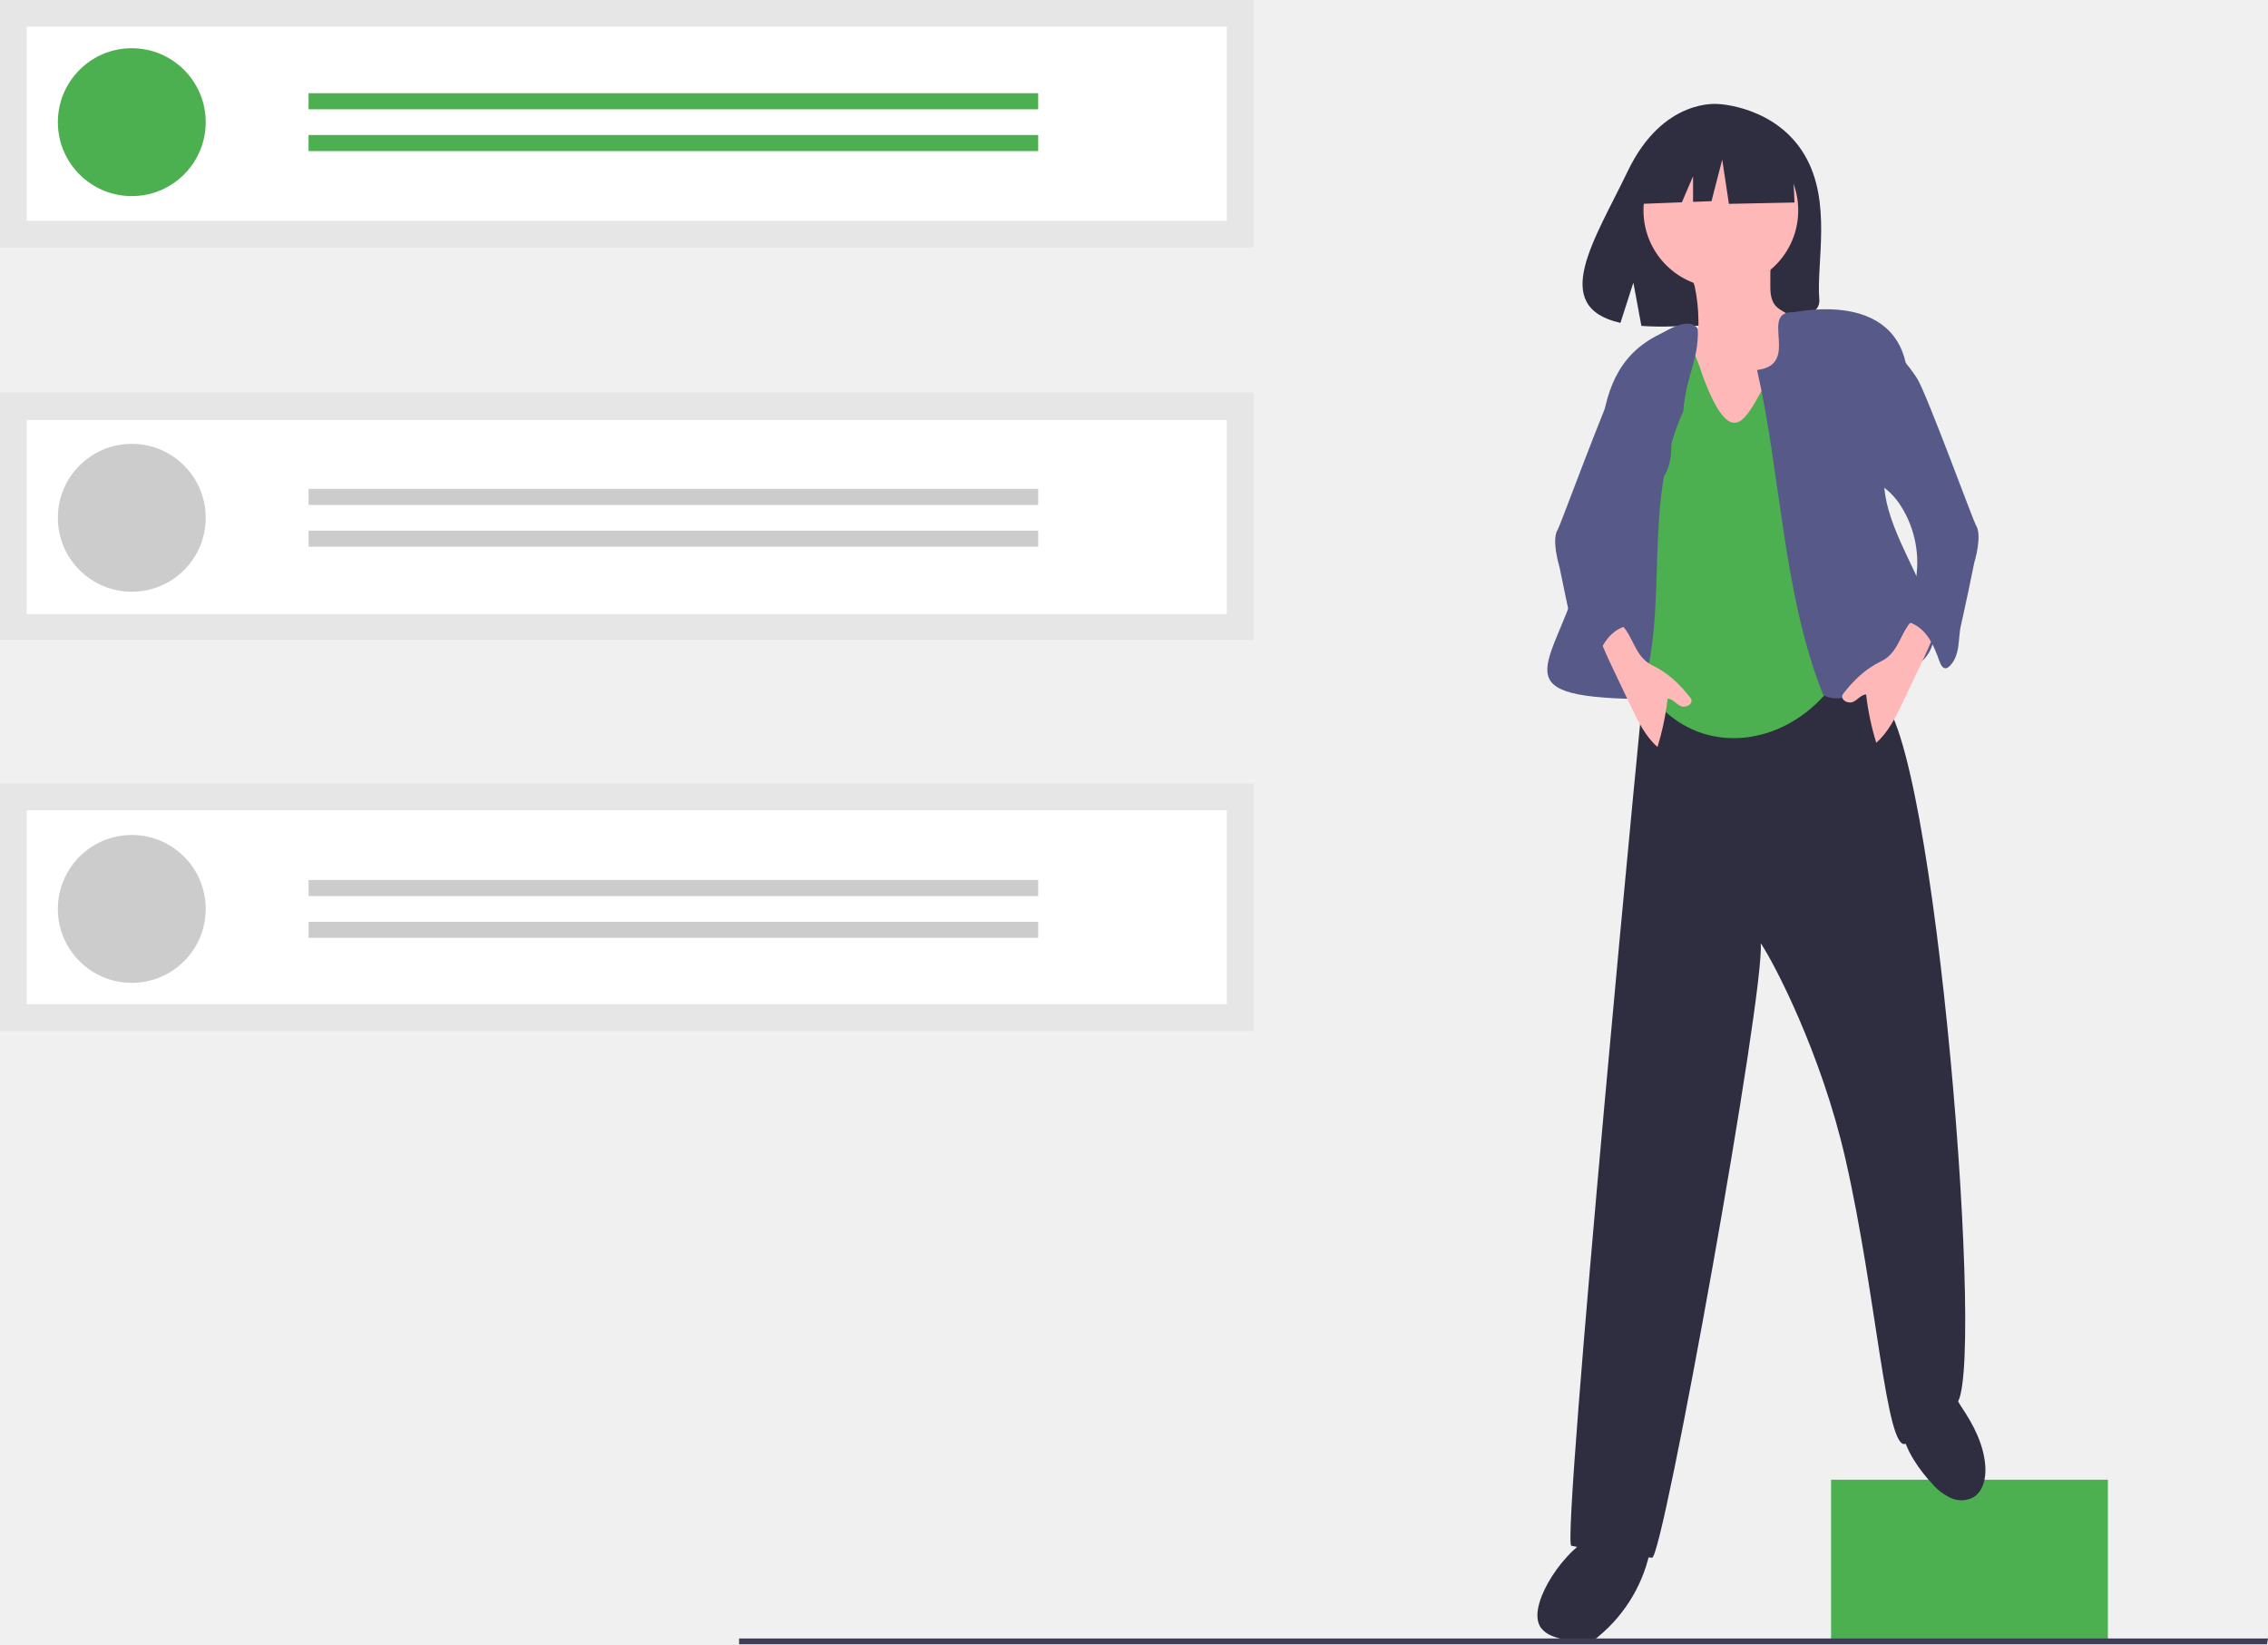
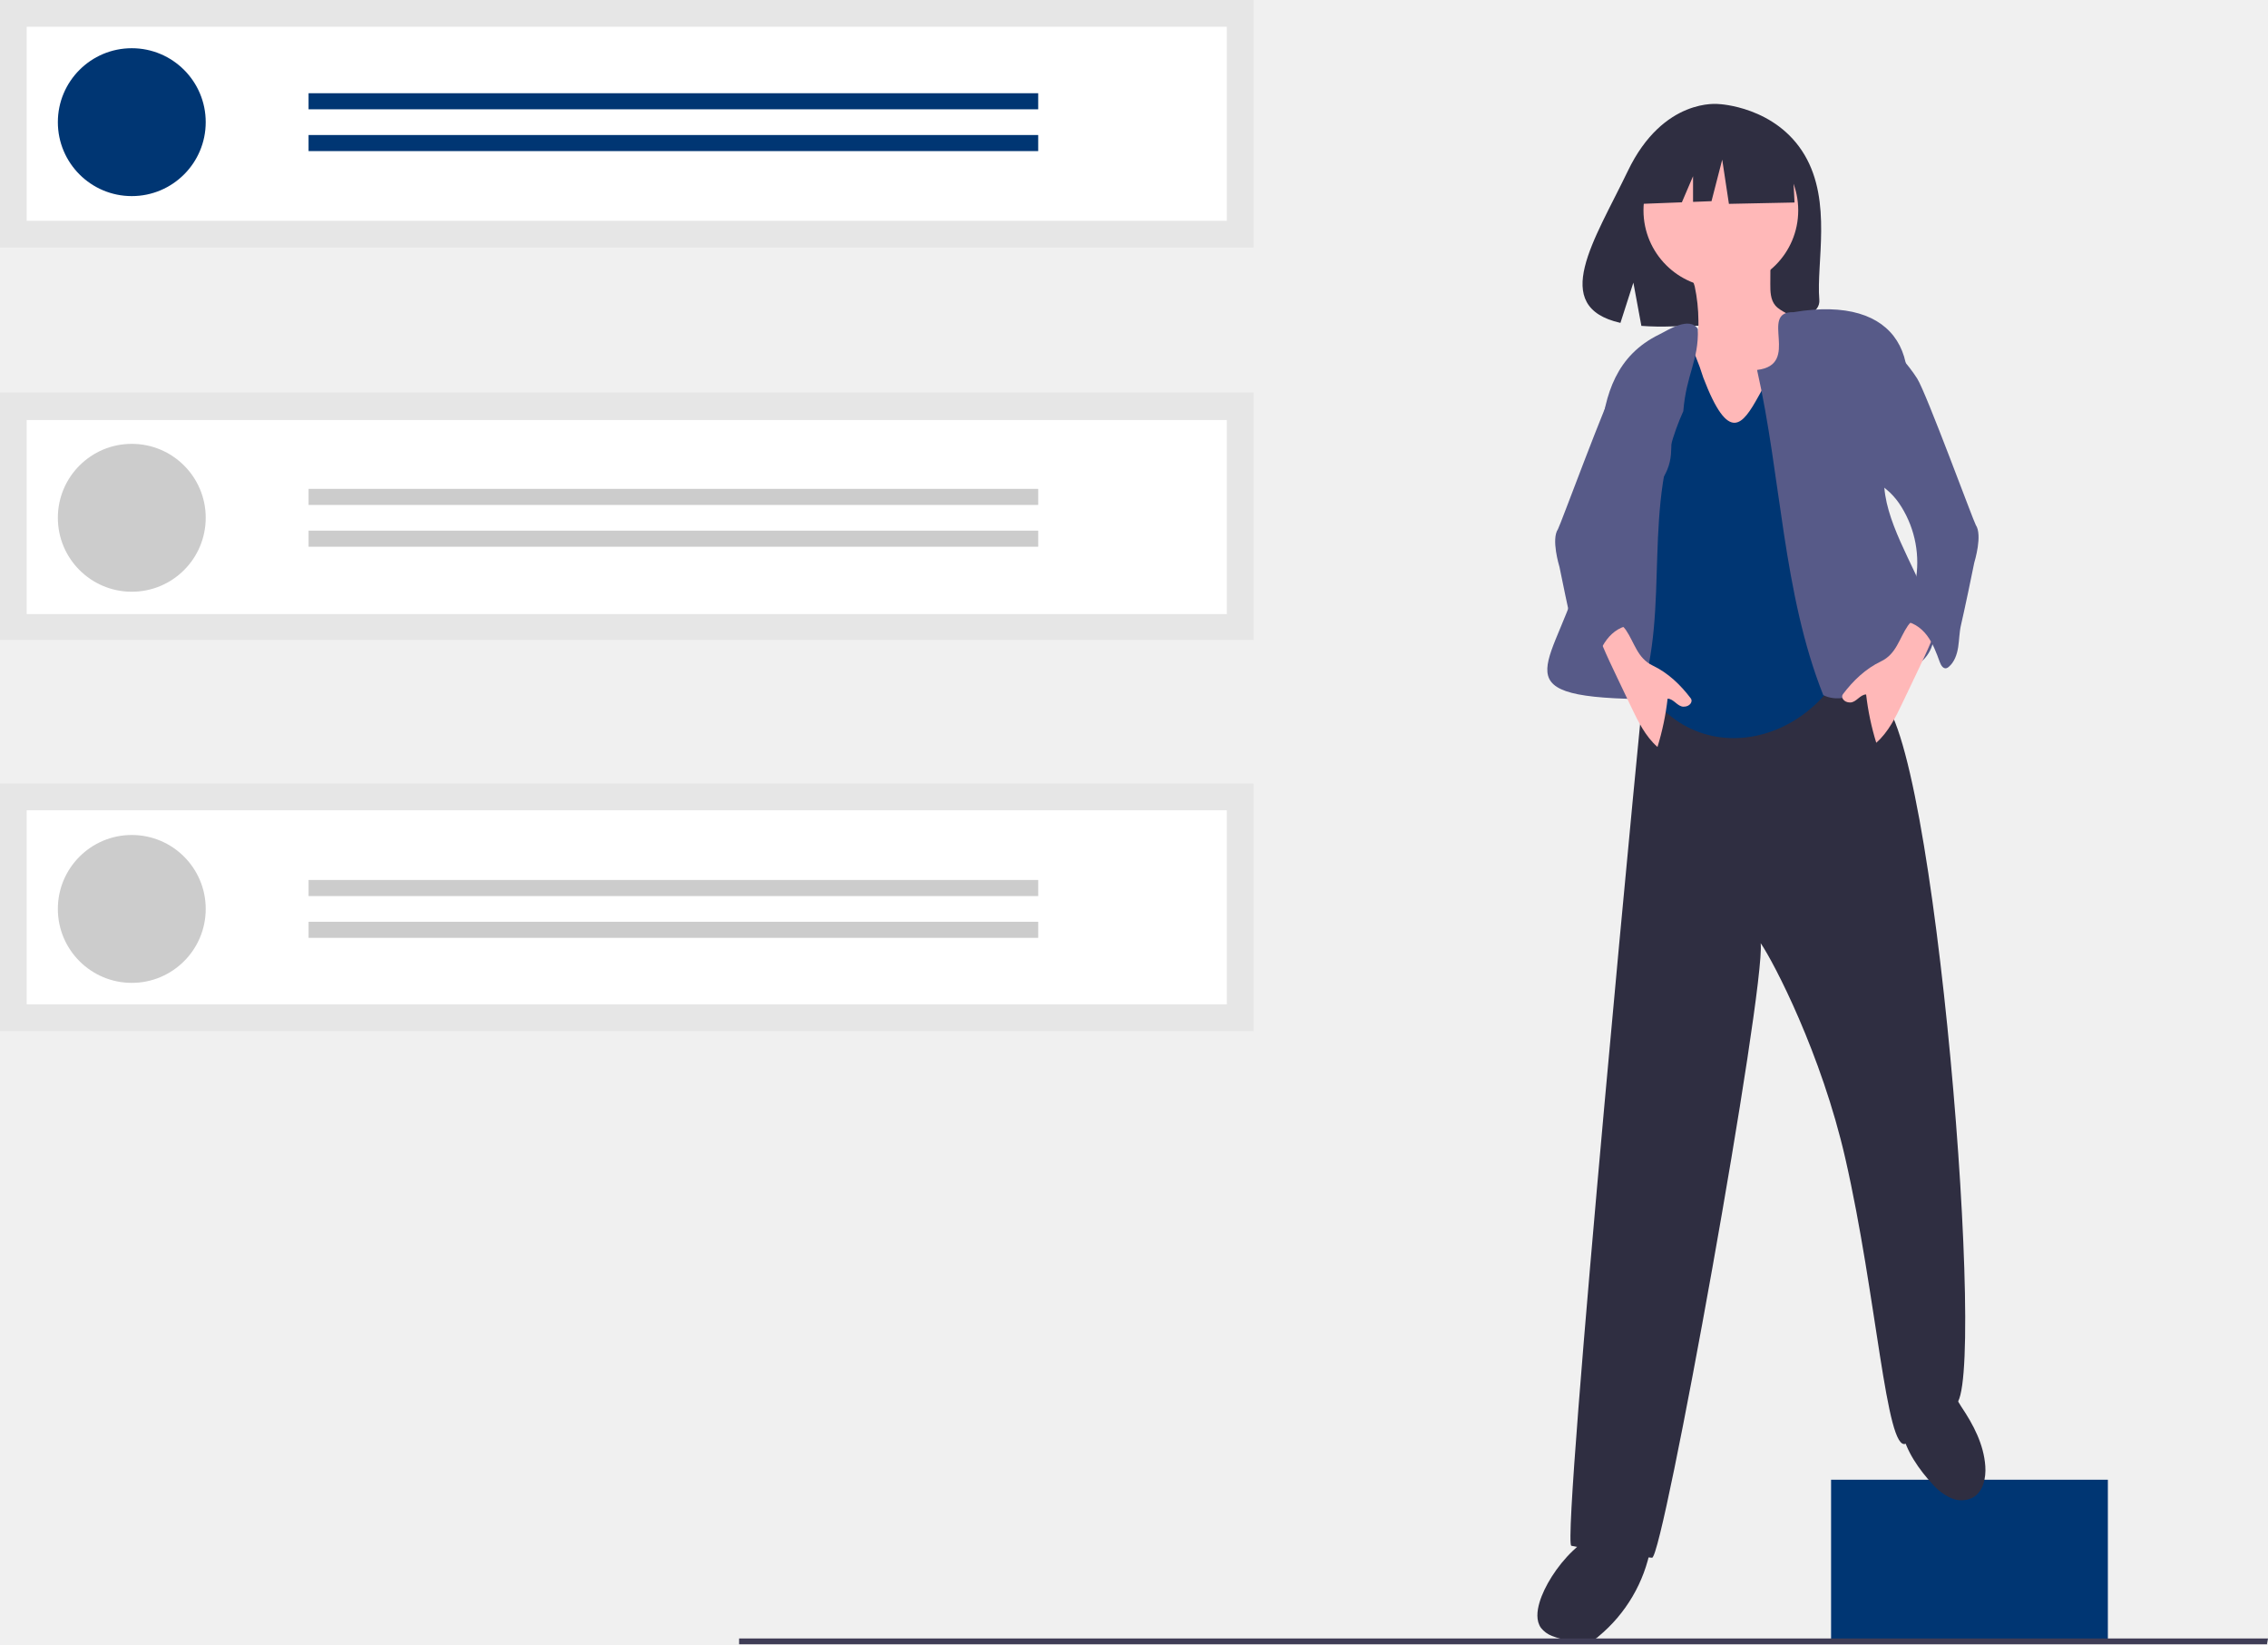
<svg xmlns="http://www.w3.org/2000/svg" data-name="Layer 1" width="852.182" height="617.73" viewBox="0 0 852.182 617.73">
-   <rect x="688.013" y="555.912" width="104" height="60" fill="#4caf50" />
+   <rect x="688.013" y="555.912" width="104" height="60" fill="#003673" />
  <path d="M752.362,743.166c-.933,3.175-1.366,6.878.572,9.561a9.656,9.656,0,0,0,4.086,2.993,29.112,29.112,0,0,0,12.985,1.905,6.132,6.132,0,0,0,4.593-1.764,56.586,56.586,0,0,0,19.575-33.393,3.166,3.166,0,0,0-.104-2.049,3.247,3.247,0,0,0-1.364-1.156,30.653,30.653,0,0,0-7.311-3.338C771.317,712.29,755.85,731.297,752.362,743.166Z" transform="translate(-173.909 -141.1352)" fill="#2f2e41" />
  <path d="M900.004,698.668a20.732,20.732,0,0,0,6.844,5.212,9.608,9.608,0,0,0,8.364-.142c3.873-2.205,4.97-7.328,4.661-11.774-.572-8.223-4.5-15.633-9.014-22.351-1.428-2.125-4.59-8.451-7.365-8.529-1.318-.037-6.248,4.742-7.587,5.652-4.894,3.323-8.283,5.701-7.265,12.08C889.778,685.93,895.216,693.545,900.004,698.668Z" transform="translate(-173.909 -141.1352)" fill="#2f2e41" />
  <path d="M857.099,358.558c-20.833-1.615-40.732-1.017-61.602-2.088-1.753-.09-.908,19.986-2.725,30.888-.934,5.603-32.348,333.837-28.449,334.502a259.062,259.062,0,0,0,30.331,4.492c4.134.364,42.663-213.506,40.817-230.887,5.045,7.399,22.812,41.559,31.796,80.854,11.854,51.846,15.343,110.489,22.712,107.199a44.138,44.138,0,0,1,18.611-14.72c12.178-4.53-7.558-253.924-28.41-265.389-.257-7.299-.524-14.778-3.275-21.544C873.023,372.322,865.368,364.702,857.099,358.558Z" transform="translate(-173.909 -141.1352)" fill="#2f2e41" />
  <polygon points="851.787 617.73 277.706 617.73 277.706 615.548 852.182 615.548 851.787 617.73" fill="#3f3d56" />
  <rect y="294.368" width="471.013" height="92.995" fill="#e6e6e6" />
  <rect y="147.426" width="471.013" height="92.995" fill="#e6e6e6" />
  <rect width="471.013" height="92.995" fill="#e6e6e6" />
  <path d="M183.95,224.089H634.881V151.176H183.95Z" transform="translate(-173.909 -141.1352)" fill="#fff" />
  <path d="M183.95,371.839H634.881v-72.912H183.95Z" transform="translate(-173.909 -141.1352)" fill="#fff" />
  <path d="M183.95,518.457H634.881V445.545H183.95Z" transform="translate(-173.909 -141.1352)" fill="#fff" />
-   <circle cx="49.517" cy="45.894" r="27.778" fill="#4caf50" />
-   <rect x="115.942" y="35.024" width="274.154" height="6.039" fill="#4caf50" />
-   <rect x="115.942" y="50.724" width="274.154" height="6.039" fill="#4caf50" />
+   <circle cx="49.517" cy="45.894" r="27.778" fill="#003673" />
+   <rect x="115.942" y="35.024" width="274.154" height="6.039" fill="#003673" />
+   <rect x="115.942" y="50.724" width="274.154" height="6.039" fill="#003673" />
  <circle cx="49.517" cy="194.527" r="27.778" fill="#ccc" />
  <rect x="115.942" y="183.658" width="274.154" height="6.039" fill="#ccc" />
  <rect x="115.942" y="199.358" width="274.154" height="6.039" fill="#ccc" />
  <circle cx="49.517" cy="341.47" r="27.778" fill="#ccc" />
  <rect x="115.942" y="330.6" width="274.154" height="6.039" fill="#ccc" />
  <rect x="115.942" y="346.301" width="274.154" height="6.039" fill="#ccc" />
  <path d="M851.966,199.351c-10.813-18.27-32.204-19.121-32.204-19.121s-20.845-2.666-34.217,25.16c-12.464,25.935-29.665,50.976-2.769,57.048l4.858-15.121L790.642,263.563a105.236,105.236,0,0,0,11.508.197c28.803-.93,56.234.272,55.351-10.064C856.327,239.955,862.369,216.93,851.966,199.351Z" transform="translate(-173.909 -141.1352)" fill="#2f2e41" />
  <path d="M812.077,261.598c.052,2.056.037,4.225-.985,6.011-2.026,3.539-6.971,4.069-9.946,6.859-3.128,2.934-3.482,7.695-3.631,11.98-.156,4.481-.288,9.109,1.347,13.284a32.293,32.293,0,0,0,3.773,6.482q2.724,3.927,5.499,7.819a33.759,33.759,0,0,0,3.293,4.132c3.313,3.374,7.857,5.242,12.394,6.575,2.931.861,6.096,1.532,9.005.596a17.24,17.24,0,0,0,5.237-3.22,28.061,28.061,0,0,0,5.927-5.745c2.442-3.543,3.118-7.978,3.625-12.251a264.363,264.363,0,0,0,1.743-38.084,9.334,9.334,0,0,0-.727-4.046c-1.506-2.941-5.541-3.569-7.666-6.099-1.817-2.163-1.892-5.25-1.876-8.075l.039-7.192a3.013,3.013,0,0,0-.35-1.752,2.969,2.969,0,0,0-2.063-.963,69.55,69.55,0,0,0-13.531-.905c-3.672.112-10.718-.195-13.893,1.85-2.882,1.856.726,6.984,1.394,9.864A64.262,64.262,0,0,1,812.077,261.598Z" transform="translate(-173.909 -141.1352)" fill="#ffb8b8" />
  <circle cx="646.597" cy="79.041" r="29.071" fill="#ffb8b8" />
-   <path d="M813.922,283.047c-15.004-47.548-22.909,19.237-32.369,37.472.088,12.573.429,47.347,3.369,60.528,11.423,51.202,67.99,47.182,85,4,9.061-23.003-11.04-80.012-10.359-106.612C834.653,253.194,833.116,333.272,813.922,283.047Z" transform="translate(-173.909 -141.1352)" fill="#4caf50" />
+   <path d="M813.922,283.047c-15.004-47.548-22.909,19.237-32.369,37.472.088,12.573.429,47.347,3.369,60.528,11.423,51.202,67.99,47.182,85,4,9.061-23.003-11.04-80.012-10.359-106.612C834.653,253.194,833.116,333.272,813.922,283.047Z" transform="translate(-173.909 -141.1352)" fill="#003673" />
  <path d="M797.452,266.738c-32.511,15.802-17.001,58.255-28.785,86.039-9.412,38.119-33.348,50.105,21.38,50.993,11.792-34.842.274-72.689,16.352-108.167,1.107-13.895,5.873-19.121,5.451-30.888C808.697,259.831,800.53,265.225,797.452,266.738Z" transform="translate(-173.909 -141.1352)" fill="#575a88" />
  <polygon points="673.276 56.455 652.142 45.384 622.957 49.913 616.919 76.583 631.95 76.004 636.149 66.206 636.149 75.842 643.084 75.576 647.111 59.977 649.626 76.583 674.283 76.079 673.276 56.455" fill="#2f2e41" />
  <path d="M834.113,280.12c16.733-1.953.419-22.049,13.701-21.707,39.771-6.689,51.669,17.944,36.544,52.324-13.865,27.538,35.18,66.222,7.781,81.63-9.724,3.569-23.647,14.797-33.151,9.909C843.732,363.928,843.18,320.113,834.113,280.12Z" transform="translate(-173.909 -141.1352)" fill="#575a88" />
  <path d="M880.688,389.595c-5.826,2.786-10.435,7.217-14.335,12.365-.826,1.09.282,3.122,2.756,3.089,2.302-.031,3.677-2.983,5.98-3.014a99.973,99.973,0,0,0,3.806,18.145c4.593-4.033,7.343-9.711,9.974-15.228l5.201-10.905c1.91-4.004,3.82-8.009,5.541-12.097a8.728,8.728,0,0,0,.853-3.049c.227-7.035-6.71-7.078-9.701-2.675C887.49,381.042,886.471,386.829,880.688,389.595Z" transform="translate(-173.909 -141.1352)" fill="#ffb8b8" />
  <path d="M881.884,268.643c4.447,4.621,8.926,9.281,12.378,14.686s21.31,54.014,22.034,55.045c2.578,3.805-.433,13.64-.585,14.204-.298,1.766-4.024,19.403-4.957,23.298-.653,2.725-.645,5.563-1.072,8.333s-1.389,5.618-3.523,7.435a2.207,2.207,0,0,1-.97.543c-1.183.231-1.989-1.138-2.404-2.27-1.29-3.526-2.592-7.12-4.866-10.106s-5.721-5.326-9.475-5.315a5.055,5.055,0,0,1,.368-4.613c.752-1.419,1.855-2.621,2.685-3.996a18.389,18.389,0,0,0,2.112-6.036,39.606,39.606,0,0,0-5.229-28.25,27.052,27.052,0,0,0-4.364-5.455c-1.833-1.718-3.978-3.099-5.67-4.955a19.373,19.373,0,0,1-4.512-10.947,57.721,57.721,0,0,1,.318-12.01c.761-7.901,1.739-15.813,2.868-23.67a8.828,8.828,0,0,1,.783-2.956C878.689,269.954,880.187,269.44,881.884,268.643Z" transform="translate(-173.909 -141.1352)" fill="#575a88" />
  <path d="M784.824,377.805c-2.991-4.403-9.928-4.36-9.701,2.675a8.728,8.728,0,0,0,.853,3.049c1.721,4.088,3.632,8.094,5.541,12.097l5.201,10.905c2.631,5.517,5.381,11.194,9.974,15.228a99.973,99.973,0,0,0,3.806-18.145c2.302.031,3.677,2.983,5.98,3.014,2.474.033,3.582-1.999,2.756-3.089-3.9-5.148-8.509-9.579-14.335-12.365C789.115,388.408,788.096,382.62,784.824,377.805Z" transform="translate(-173.909 -141.1352)" fill="#ffb8b8" />
  <path d="M797.784,273.186a8.828,8.828,0,0,1,.783,2.956c1.129,7.857,2.107,15.769,2.868,23.67a57.72,57.72,0,0,1,.318,12.01,19.373,19.373,0,0,1-4.512,10.947c-1.692,1.857-3.837,3.238-5.67,4.955a27.052,27.052,0,0,0-4.364,5.455,39.606,39.606,0,0,0-5.229,28.25,18.389,18.389,0,0,0,2.112,6.036c.83,1.375,1.932,2.577,2.685,3.996a5.055,5.055,0,0,1,.368,4.613c-3.754-.011-7.201,2.328-9.475,5.315s-3.576,6.581-4.866,10.106c-.414,1.132-1.22,2.501-2.404,2.27a2.207,2.207,0,0,1-.97-.543c-2.133-1.817-3.095-4.666-3.523-7.435s-.419-5.607-1.072-8.333c-.933-3.895-4.659-21.531-4.957-23.298-.152-.563-3.164-10.399-.585-14.204.724-1.031,18.581-49.64,22.034-55.045s7.931-10.065,12.378-14.686C795.399,271.019,796.898,271.533,797.784,273.186Z" transform="translate(-173.909 -141.1352)" fill="#575a88" />
</svg>
